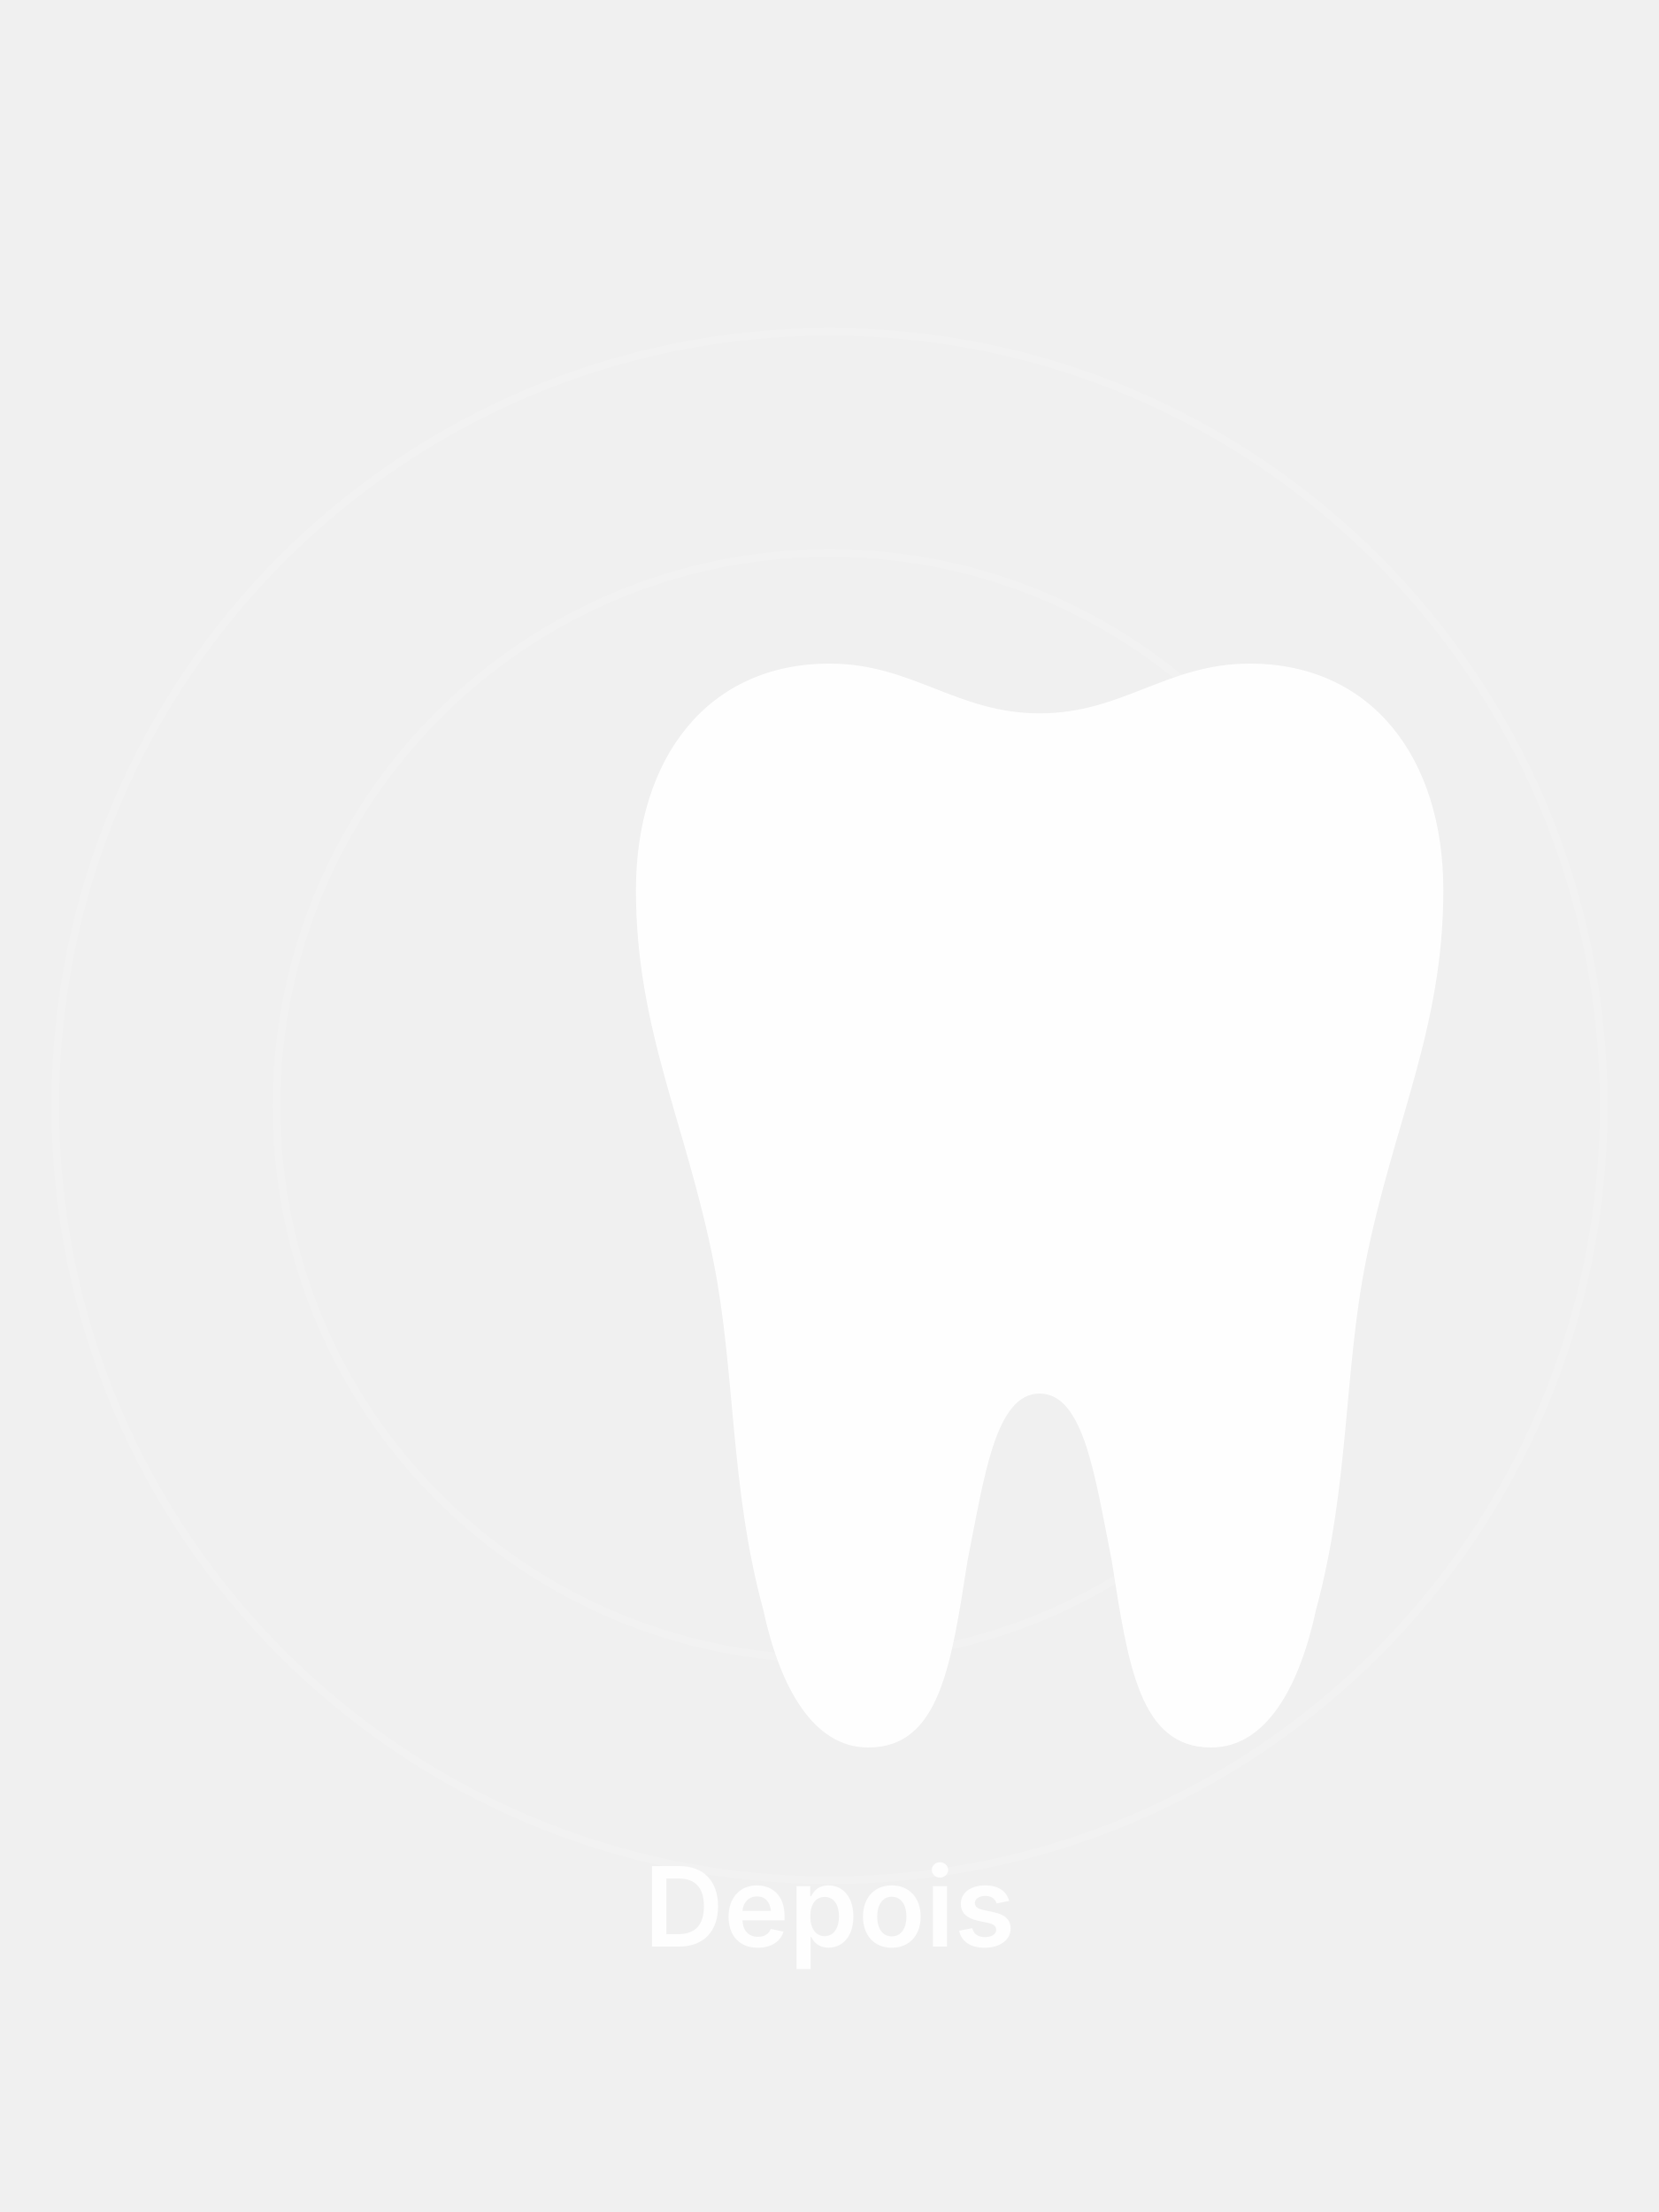
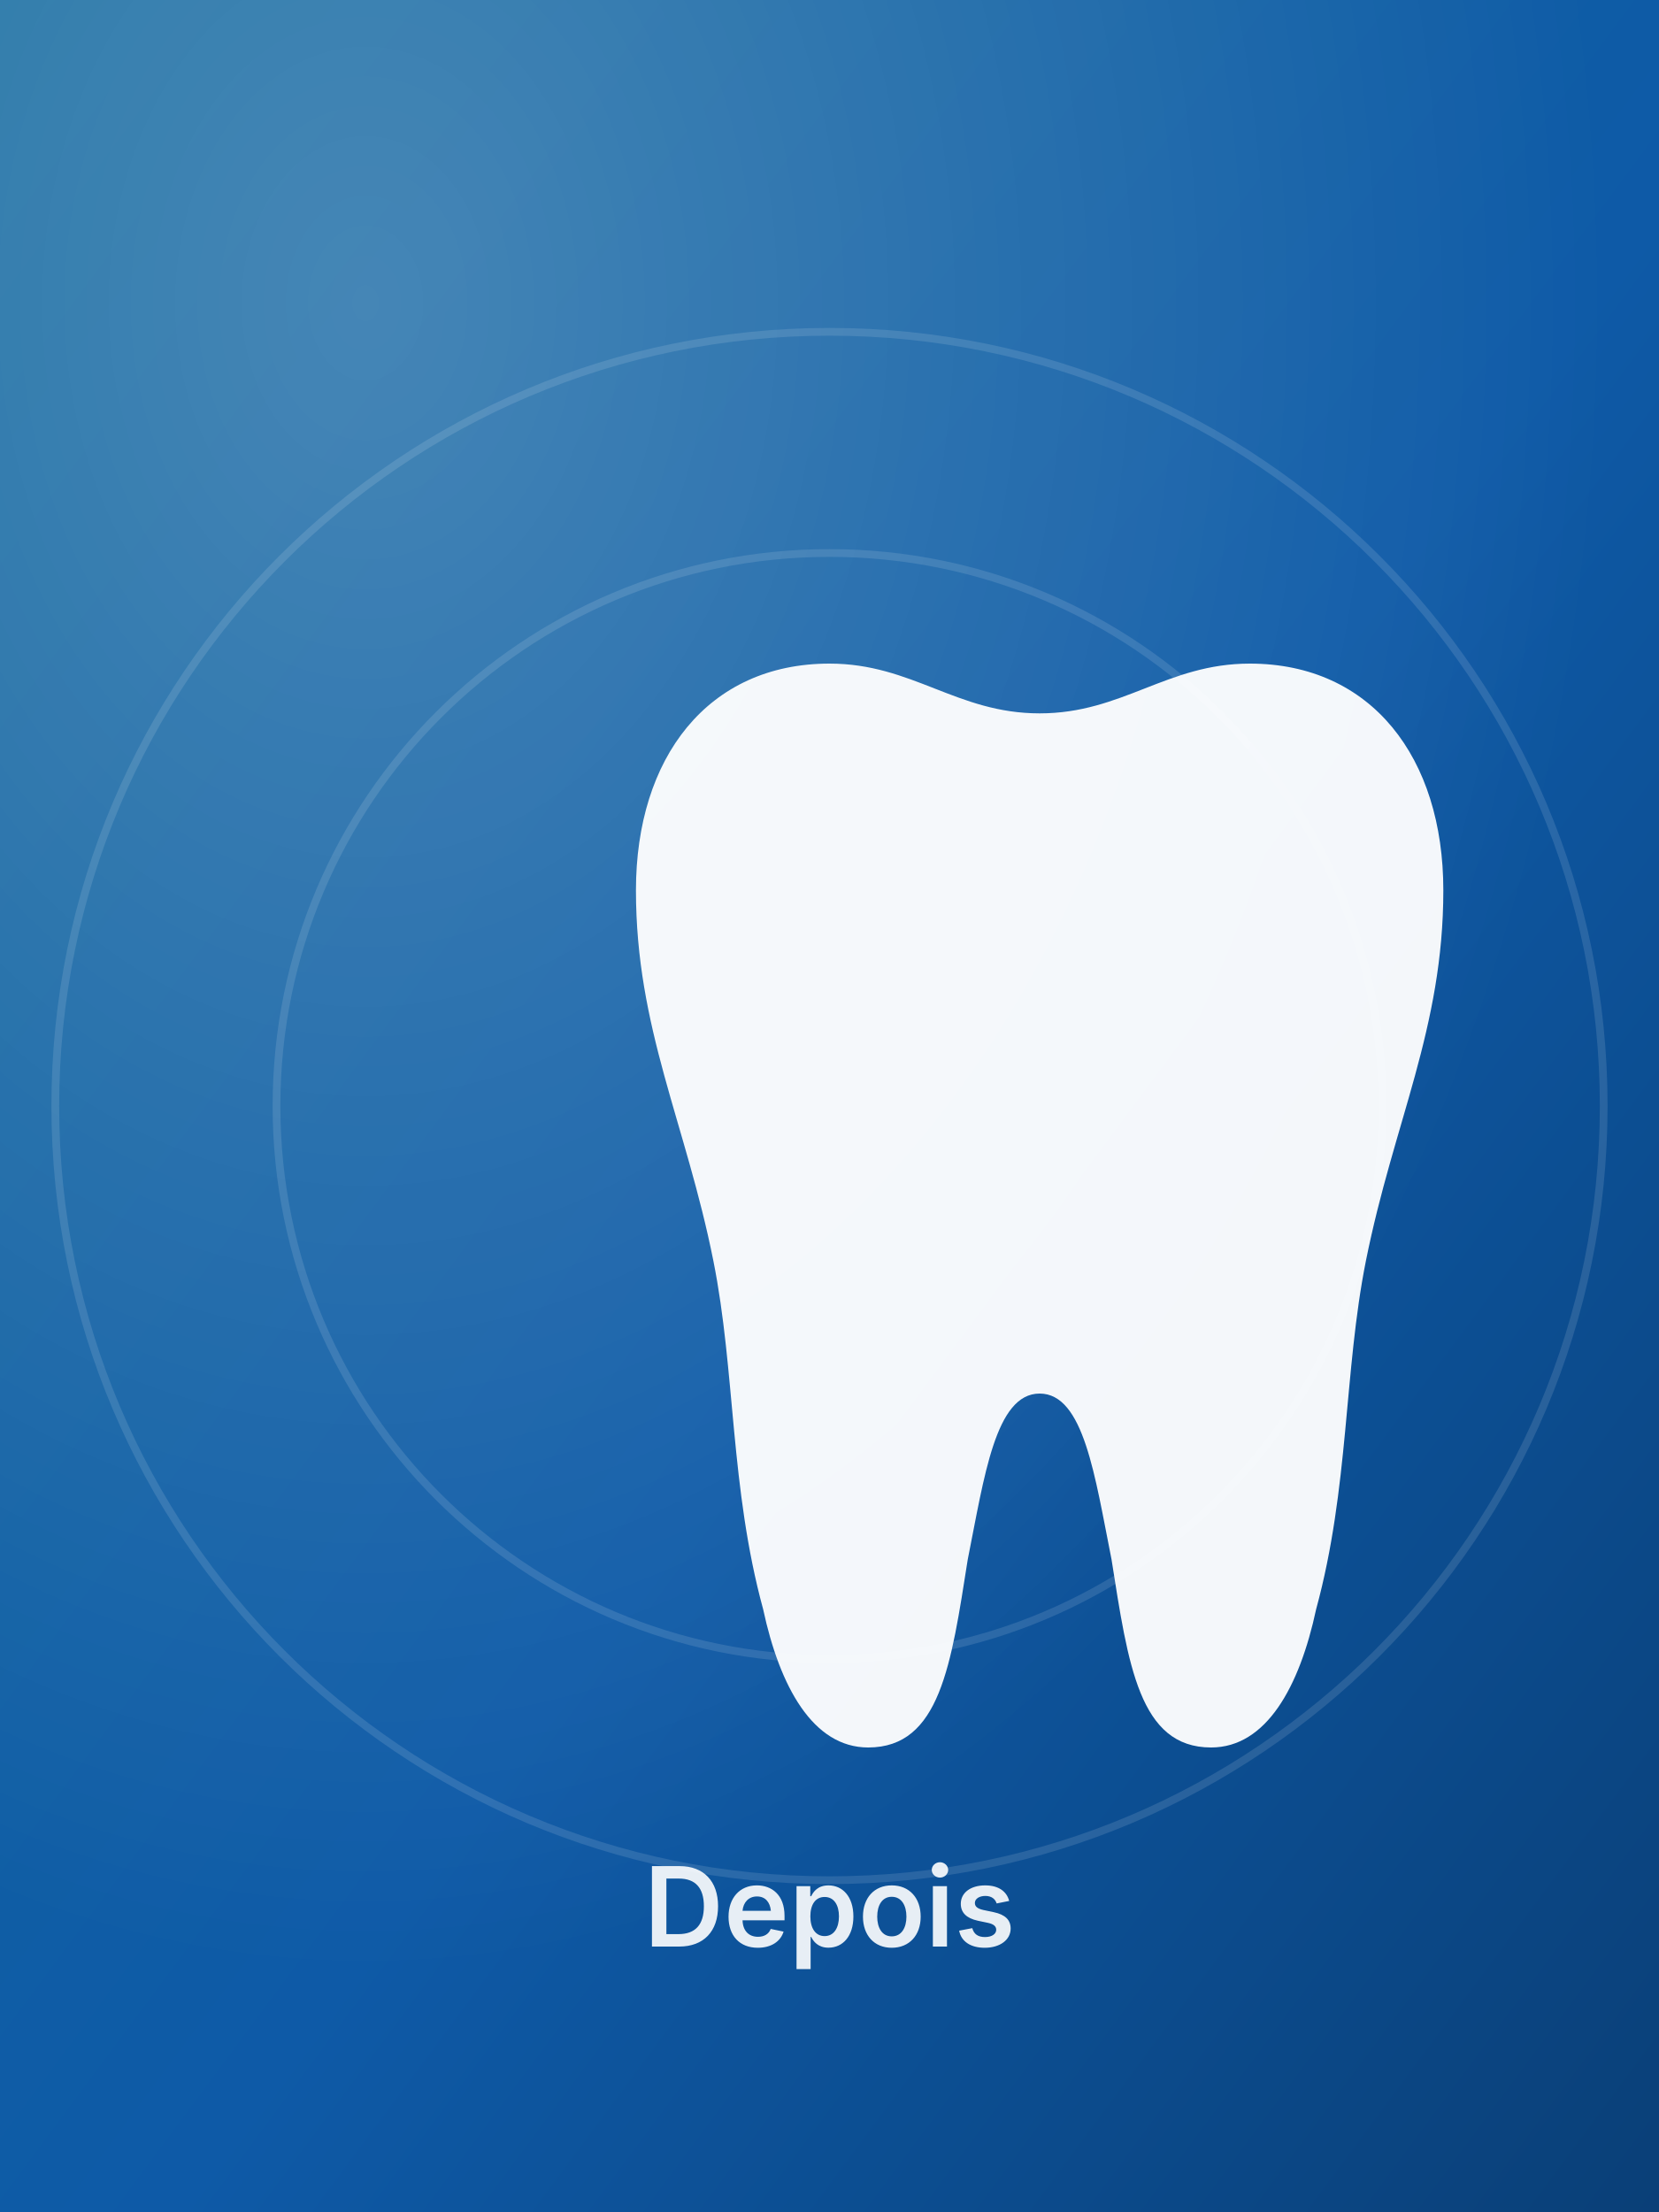
<svg xmlns="http://www.w3.org/2000/svg" viewBox="0 0 300 400" role="img" aria-label="Espaco reservado: Depois">
  <defs>
    <linearGradient id="g" x1="0" y1="0" x2="1" y2="1">
      <stop offset="0" stop-color="#12699f" />
      <stop offset=".55" stop-color="#0e5aa7" />
      <stop offset="1" stop-color="#0a3f77" />
    </linearGradient>
    <radialGradient id="b" cx=".22" cy=".14" r=".75">
      <stop offset="0" stop-color="#ffffff" stop-opacity=".22" />
      <stop offset="1" stop-color="#ffffff" stop-opacity="0" />
    </radialGradient>
  </defs>
-   <rect width="100%%" height="100%%" fill="url(#g)" />
-   <rect width="100%%" height="100%%" fill="url(#b)" />
+   <rect width="100%" height="100%" fill="url(#g)" />
+   <rect width="100%" height="100%" fill="url(#b)" />
  <g opacity=".12" fill="none" stroke="#fff" stroke-width="1.4">
    <circle cx="150" cy="200" r="140" />
    <circle cx="150" cy="200" r="100" />
  </g>
  <g fill="#fff" opacity=".95">
    <path d="M150 120c-22 0-35 17-35 41 0 25 9 42 14 67 4 20 3 41 9 63 3 14 9 25 19 25 13 0 15-15 18-34 3-15 5-30 13-30s10 15 13 30c3 19 5 34 18 34 10 0 16-11 19-25 6-22 5-43 9-63 5-25 14-42 14-67 0-24-13-41-35-41-15 0-23 9-38 9s-23-9-38-9Z" />
  </g>
  <g fill="#fff" opacity=".9" font-family="Inter, Arial, sans-serif" font-size="20" font-weight="600" text-anchor="middle">
    <text x="150" y="352">Depois</text>
  </g>
</svg>
